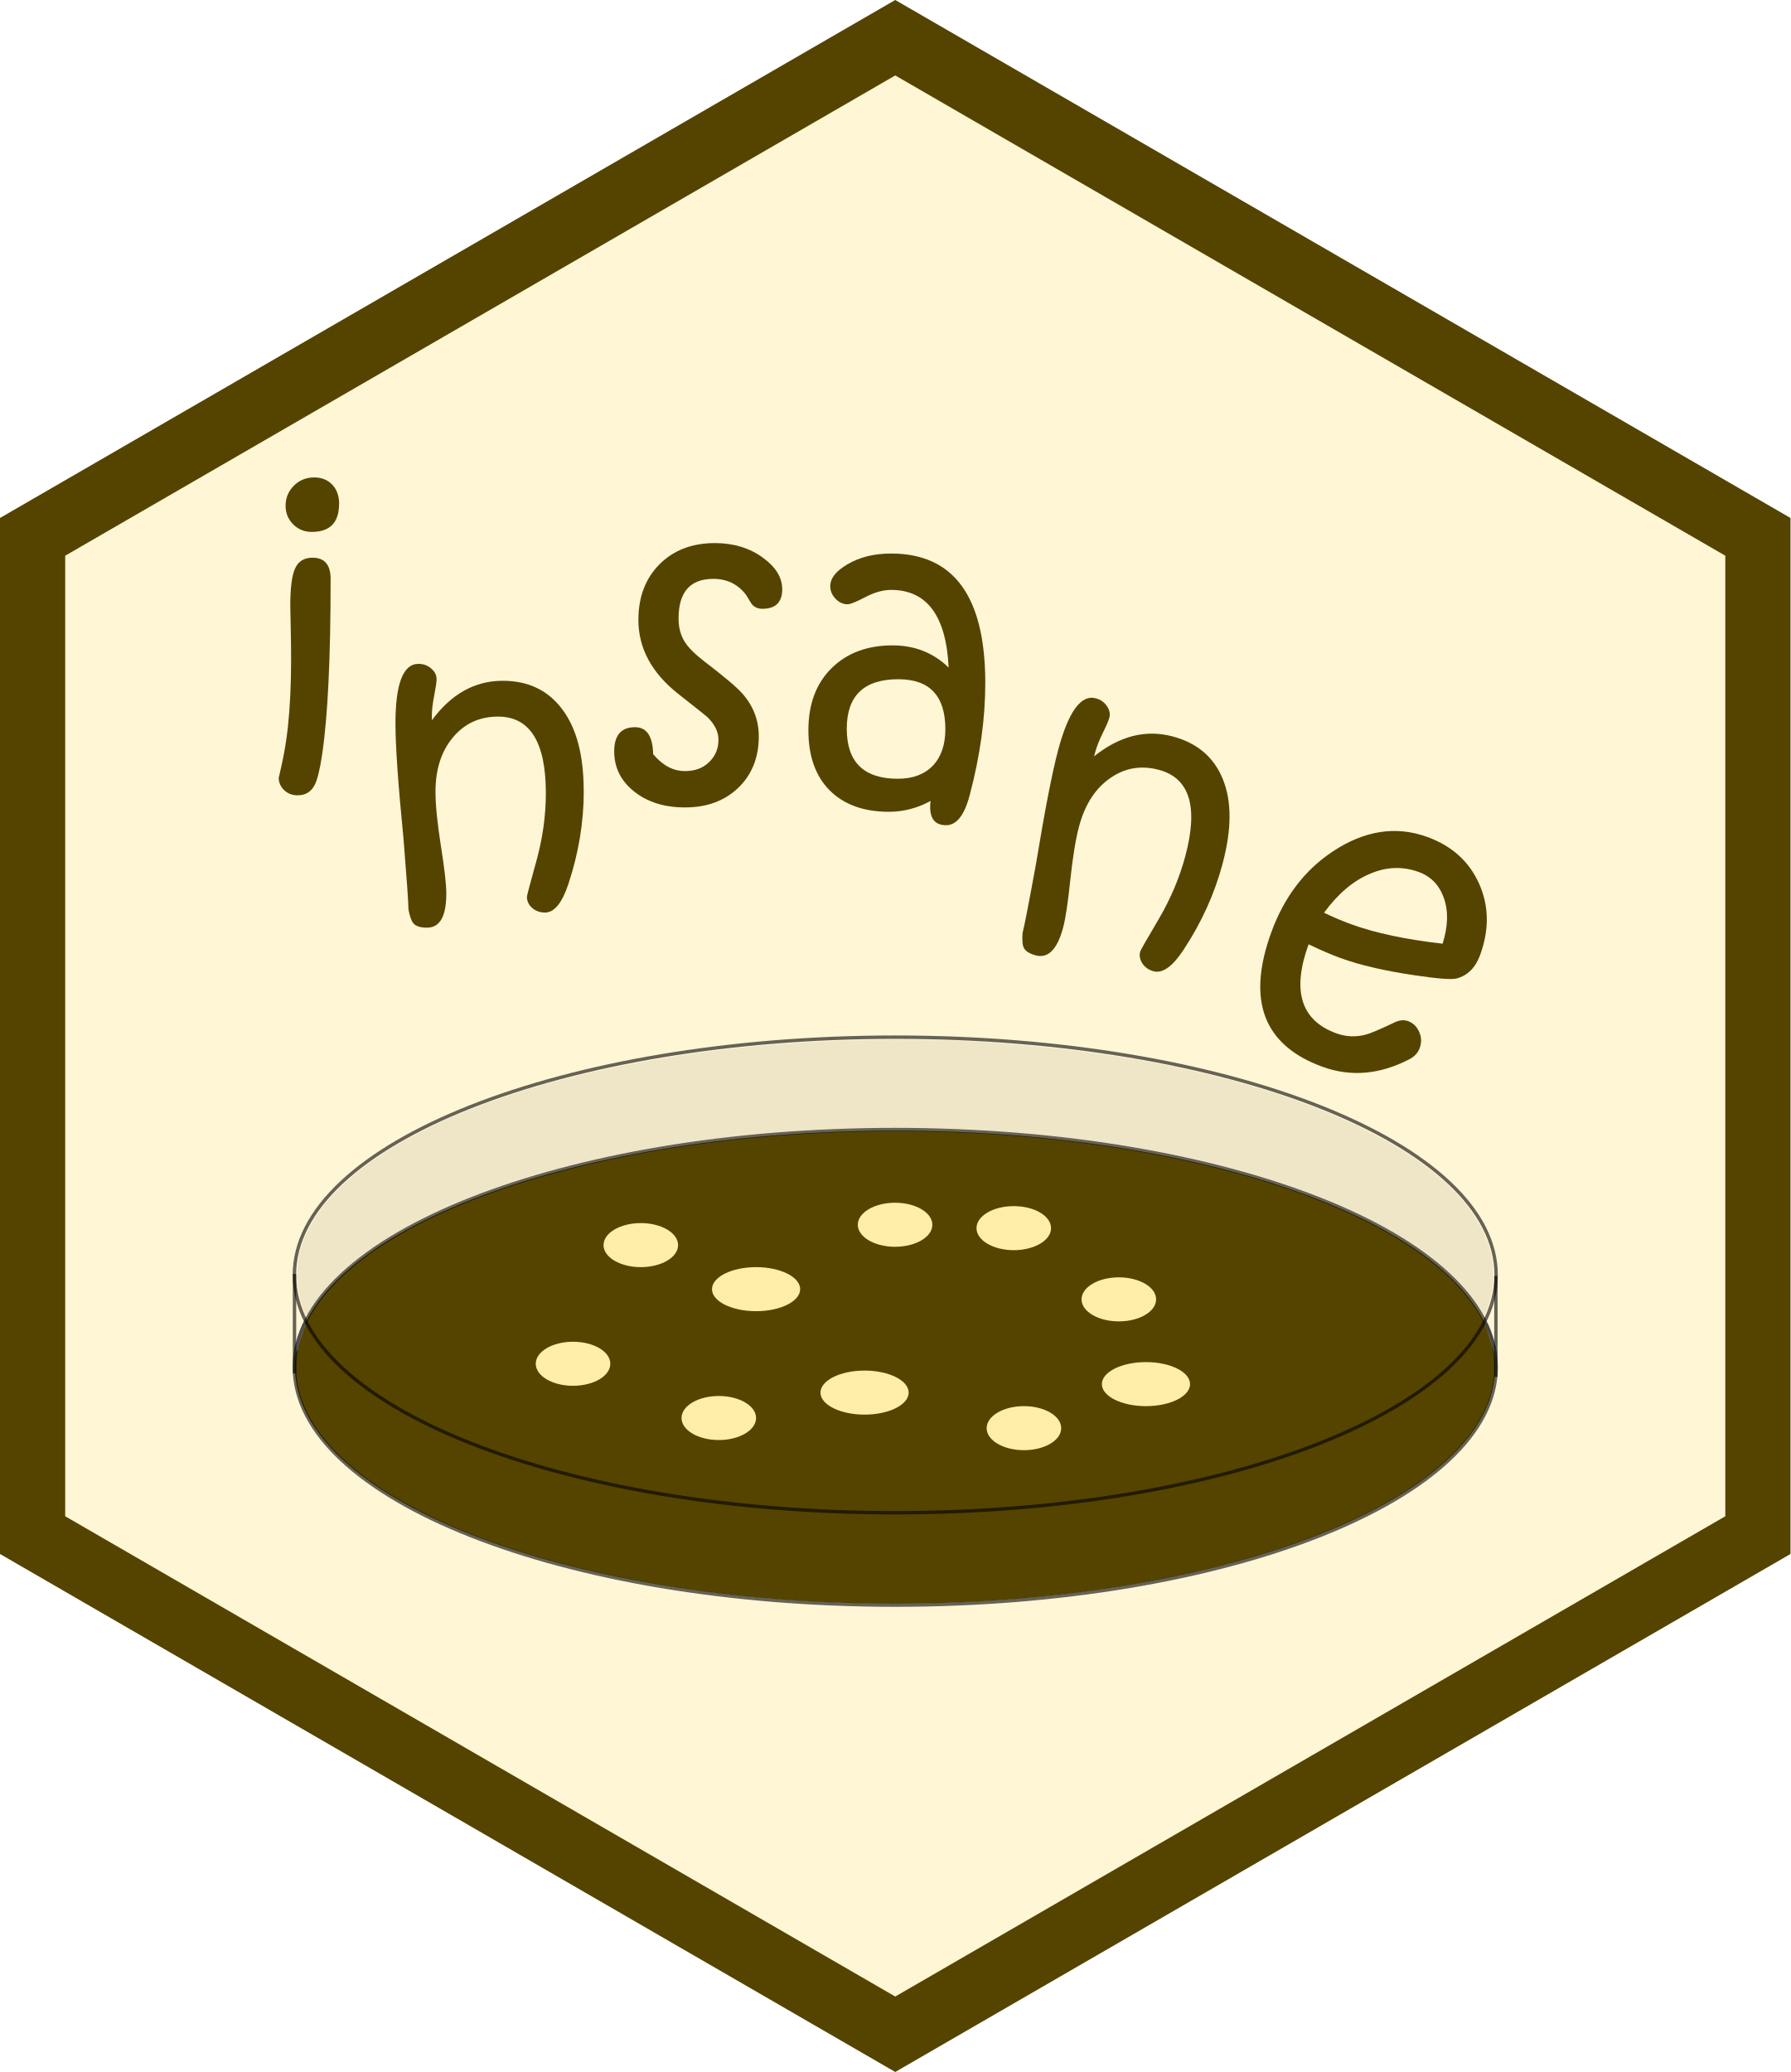
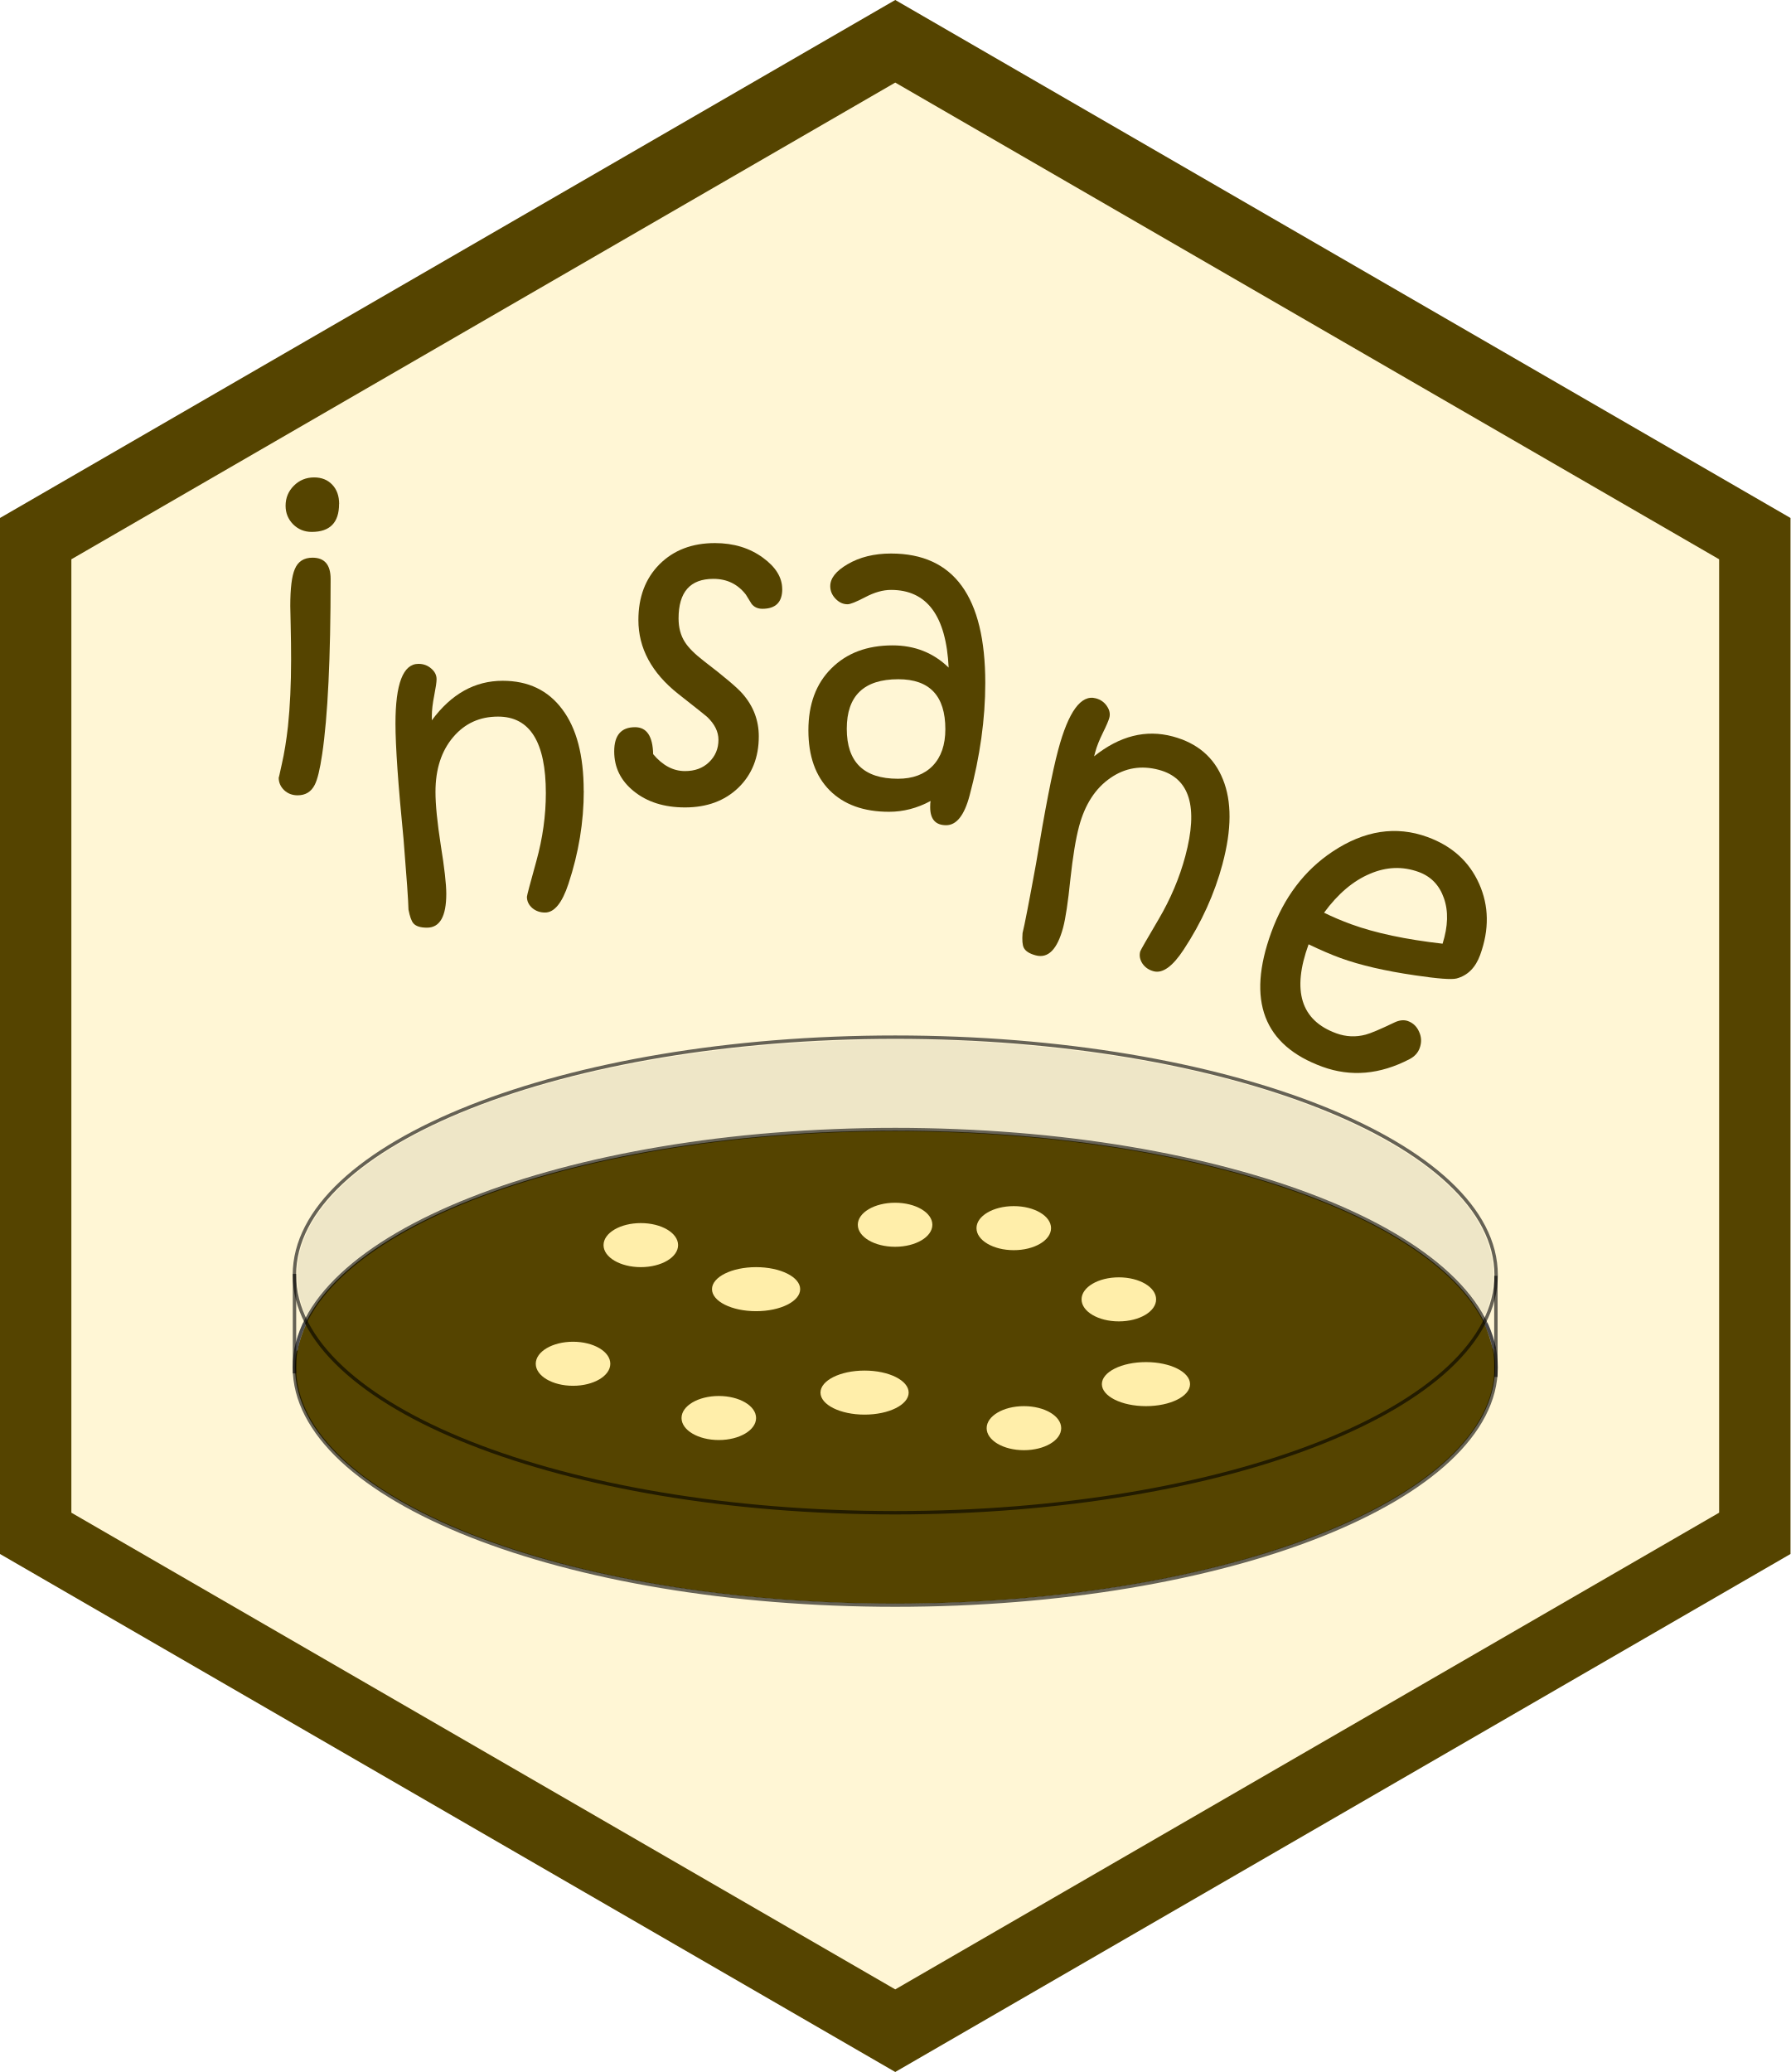
- <svg xmlns="http://www.w3.org/2000/svg" id="svg8" version="1.1" viewBox="0 0 43.9 50.8" height="5.08cm" width="4.39cm">
+ <svg xmlns="http://www.w3.org/2000/svg" width="4.39cm" height="5.08cm" viewBox="0 0 43.9 50.8" version="1.1" id="svg8">
  <defs id="defs2">
-     <linearGradient y2="250.776" y1="250.776" x2="123.211" x1="31.573" id="b" gradientTransform="matrix(0.1639923,0,0,0.04212939,6.844807,13.95706)" gradientUnits="userSpaceOnUse">
-       <stop id="stop1604" offset="0" />
-       <stop id="stop1606" offset=".489" stop-color="#ababab" />
-       <stop id="stop1608" offset="1" />
+     <linearGradient gradientUnits="userSpaceOnUse" gradientTransform="matrix(0.1639923,0,0,0.04212939,6.844807,13.95706)" id="b" x1="31.573" x2="123.211" y1="250.776" y2="250.776">
+       <stop offset="0" id="stop1604" />
+       <stop stop-color="#ababab" offset=".489" id="stop1606" />
+       <stop offset="1" id="stop1608" />
    </linearGradient>
    <radialGradient id="a">
-       <stop id="stop1611" offset="0" stop-opacity=".996" stop-color="#56ff56" />
-       <stop id="stop1613" offset="1" stop-opacity=".996" stop-color="#007f00" />
+       <stop stop-color="#56ff56" stop-opacity=".996" offset="0" id="stop1611" />
+       <stop stop-color="#007f00" stop-opacity=".996" offset="1" id="stop1613" />
    </radialGradient>
    <radialGradient id="radialGradient2254">
-       <stop id="stop2250" offset="0" stop-opacity=".996" stop-color="#56ff56" />
-       <stop id="stop2252" offset="1" stop-opacity=".996" stop-color="#007f00" />
+       <stop stop-color="#56ff56" stop-opacity=".996" offset="0" id="stop2250" />
+       <stop stop-color="#007f00" stop-opacity=".996" offset="1" id="stop2252" />
    </radialGradient>
    <radialGradient id="radialGradient2260">
-       <stop id="stop2256" offset="0" stop-opacity=".996" stop-color="#56ff56" />
-       <stop id="stop2258" offset="1" stop-opacity=".996" stop-color="#007f00" />
+       <stop stop-color="#56ff56" stop-opacity=".996" offset="0" id="stop2256" />
+       <stop stop-color="#007f00" stop-opacity=".996" offset="1" id="stop2258" />
    </radialGradient>
    <radialGradient id="radialGradient2266">
-       <stop id="stop2262" offset="0" stop-opacity=".996" stop-color="#56ff56" />
-       <stop id="stop2264" offset="1" stop-opacity=".996" stop-color="#007f00" />
+       <stop stop-color="#56ff56" stop-opacity=".996" offset="0" id="stop2262" />
+       <stop stop-color="#007f00" stop-opacity=".996" offset="1" id="stop2264" />
    </radialGradient>
    <radialGradient id="radialGradient2272">
-       <stop id="stop2268" offset="0" stop-opacity=".996" stop-color="#56ff56" />
-       <stop id="stop2270" offset="1" stop-opacity=".996" stop-color="#007f00" />
+       <stop stop-color="#56ff56" stop-opacity=".996" offset="0" id="stop2268" />
+       <stop stop-color="#007f00" stop-opacity=".996" offset="1" id="stop2270" />
    </radialGradient>
    <radialGradient id="radialGradient2278">
-       <stop id="stop2274" offset="0" stop-opacity=".996" stop-color="#56ff56" />
-       <stop id="stop2276" offset="1" stop-opacity=".996" stop-color="#007f00" />
+       <stop stop-color="#56ff56" stop-opacity=".996" offset="0" id="stop2274" />
+       <stop stop-color="#007f00" stop-opacity=".996" offset="1" id="stop2276" />
    </radialGradient>
    <radialGradient id="radialGradient2284">
-       <stop id="stop2280" offset="0" stop-opacity=".996" stop-color="#56ff56" />
-       <stop id="stop2282" offset="1" stop-opacity=".996" stop-color="#007f00" />
+       <stop stop-color="#56ff56" stop-opacity=".996" offset="0" id="stop2280" />
+       <stop stop-color="#007f00" stop-opacity=".996" offset="1" id="stop2282" />
    </radialGradient>
    <radialGradient id="radialGradient2290">
-       <stop id="stop2286" offset="0" stop-opacity=".996" stop-color="#56ff56" />
-       <stop id="stop2288" offset="1" stop-opacity=".996" stop-color="#007f00" />
+       <stop stop-color="#56ff56" stop-opacity=".996" offset="0" id="stop2286" />
+       <stop stop-color="#007f00" stop-opacity=".996" offset="1" id="stop2288" />
    </radialGradient>
    <radialGradient id="radialGradient2296">
-       <stop id="stop2292" offset="0" stop-opacity=".996" stop-color="#56ff56" />
-       <stop id="stop2294" offset="1" stop-opacity=".996" stop-color="#007f00" />
+       <stop stop-color="#56ff56" stop-opacity=".996" offset="0" id="stop2292" />
+       <stop stop-color="#007f00" stop-opacity=".996" offset="1" id="stop2294" />
    </radialGradient>
    <radialGradient id="radialGradient2302">
-       <stop id="stop2298" offset="0" stop-opacity=".996" stop-color="#56ff56" />
-       <stop id="stop2300" offset="1" stop-opacity=".996" stop-color="#007f00" />
+       <stop stop-color="#56ff56" stop-opacity=".996" offset="0" id="stop2298" />
+       <stop stop-color="#007f00" stop-opacity=".996" offset="1" id="stop2300" />
    </radialGradient>
    <radialGradient id="radialGradient2308">
-       <stop id="stop2304" offset="0" stop-opacity=".996" stop-color="#56ff56" />
-       <stop id="stop2306" offset="1" stop-opacity=".996" stop-color="#007f00" />
+       <stop stop-color="#56ff56" stop-opacity=".996" offset="0" id="stop2304" />
+       <stop stop-color="#007f00" stop-opacity=".996" offset="1" id="stop2306" />
    </radialGradient>
  </defs>
-   <g transform="translate(0,-246.2)" style="display:inline" id="layer1">
-     <path transform="matrix(0.9978613,0,0,1,-67.22731,166.6875)" style="fill:#554400;fill-opacity:1;stroke-width:0.165" d="m 89.368,130.312 -21.997,-12.7 -10e-7,-25.4 21.997,-12.7 21.997,12.7 0,25.4 z" id="path3733" />
+   <g id="layer1" style="display:inline" transform="translate(0,-246.2)">
+     <path id="path3733" d="m 89.368,130.312 -21.997,-12.7 -10e-7,-25.4 21.997,-12.7 21.997,12.7 0,25.4 z" style="fill:#554400;fill-opacity:1;stroke-width:0.165" transform="matrix(0.9978613,0,0,1,-67.22731,166.6875)" />
  </g>
-   <g transform="translate(0,-246.2)" style="display:inline" id="layer2">
-     <path id="path3735" d="m 89.368,130.312 -21.997,-12.7 -10e-7,-25.4 21.997,-12.7 21.997,12.7 0,25.4 z" style="fill:#fff6d5;fill-opacity:1;stroke-width:0.165" transform="matrix(0.9251824,0,0,0.9271654,-60.73212,174.3288)" />
-     <path id="path3739" d="M 11.59,289.458 1.323,283.507 v -11.936 -11.936 l 10.173,-5.882 c 5.595,-3.235 10.238,-5.921 10.317,-5.969 0.109,-0.065 2.692,1.387 10.454,5.877 l 10.309,5.964 v 11.945 11.945 l -10.292,5.955 c -5.661,3.275 -10.323,5.951 -10.36,5.947 -0.037,-0.005 -4.688,-2.686 -10.335,-5.959 z" style="opacity:0;fill:#001a34;fill-opacity:0;stroke-width:0.094" />
-     <path id="path4546" d="M 11.59,289.458 1.323,283.507 v -11.936 -11.936 l 10.173,-5.882 c 5.595,-3.235 10.238,-5.921 10.317,-5.969 0.109,-0.065 2.692,1.387 10.454,5.877 l 10.309,5.964 v 11.945 11.945 l -10.292,5.955 c -5.661,3.275 -10.323,5.951 -10.36,5.947 -0.037,-0.005 -4.688,-2.686 -10.335,-5.959 z" style="opacity:0;fill:#001a34;fill-opacity:0;stroke-width:0.094" />
-     <path id="path4548" d="M 11.59,289.458 1.323,283.507 v -11.936 -11.936 l 10.173,-5.882 c 5.595,-3.235 10.238,-5.921 10.317,-5.969 0.109,-0.065 2.692,1.387 10.454,5.877 l 10.309,5.964 v 11.945 11.945 l -10.292,5.955 c -5.661,3.275 -10.323,5.951 -10.36,5.947 -0.037,-0.005 -4.688,-2.686 -10.335,-5.959 z" style="opacity:0;fill:#001a34;fill-opacity:0;stroke-width:0.094" />
-     <path id="path4550" d="M 11.59,289.458 1.323,283.507 v -11.936 -11.936 l 10.173,-5.882 c 5.595,-3.235 10.238,-5.921 10.317,-5.969 0.109,-0.065 2.692,1.387 10.454,5.877 l 10.309,5.964 v 11.945 11.945 l -10.292,5.955 c -5.661,3.275 -10.323,5.951 -10.36,5.947 -0.037,-0.005 -4.688,-2.686 -10.335,-5.959 z" style="opacity:0;fill:#006f34;fill-opacity:0;stroke-width:0.094" />
-     <path id="path4552" d="M 11.59,289.458 1.323,283.507 v -11.936 -11.936 l 10.173,-5.882 c 5.595,-3.235 10.238,-5.921 10.317,-5.969 0.109,-0.065 2.692,1.387 10.454,5.877 l 10.309,5.964 v 11.945 11.945 l -10.292,5.955 c -5.661,3.275 -10.323,5.951 -10.36,5.947 -0.037,-0.005 -4.688,-2.686 -10.335,-5.959 z" style="opacity:0;fill:#001a34;fill-opacity:1;stroke-width:0.094" />
-     <path id="path4554" d="M 11.59,289.458 1.323,283.507 v -11.936 -11.936 l 10.173,-5.882 c 5.595,-3.235 10.238,-5.921 10.317,-5.969 0.109,-0.065 2.692,1.387 10.454,5.877 l 10.309,5.964 v 11.945 11.945 l -10.292,5.955 c -5.661,3.275 -10.323,5.951 -10.36,5.947 -0.037,-0.005 -4.688,-2.686 -10.335,-5.959 z" style="opacity:0;fill:#001a34;fill-opacity:1;stroke-width:0.094" />
-     <path id="path4556" d="M 11.59,289.458 1.323,283.507 v -11.936 -11.936 l 10.173,-5.882 c 5.595,-3.235 10.238,-5.921 10.317,-5.969 0.109,-0.065 2.692,1.387 10.454,5.877 l 10.309,5.964 v 11.945 11.945 l -10.292,5.955 c -5.661,3.275 -10.323,5.951 -10.36,5.947 -0.037,-0.005 -4.688,-2.686 -10.335,-5.959 z" style="opacity:0;fill:#001a34;fill-opacity:1;stroke-width:0.094" />
-     <path id="path4558" d="m 11.59,289.47 -10.266,-5.953 0.001,-11.93 0.001,-11.93 10.259,-5.932 c 5.642,-3.263 10.307,-5.932 10.366,-5.932 0.059,0 4.723,2.67 10.365,5.932 l 10.258,5.932 0.001,11.93 0.001,11.93 -10.257,5.937 c -5.641,3.265 -10.303,5.944 -10.36,5.953 -0.057,0.009 -4.723,-2.663 -10.37,-5.937 z" style="opacity:0;fill:#001a34;fill-opacity:1;stroke-width:0.094" />
-     <path id="path4560" d="m 11.59,289.47 -10.266,-5.953 0.001,-11.93 0.001,-11.93 10.259,-5.932 c 5.642,-3.263 10.307,-5.932 10.366,-5.932 0.059,0 4.723,2.67 10.365,5.932 l 10.258,5.932 0.001,11.93 0.001,11.93 -10.257,5.937 c -5.641,3.265 -10.303,5.944 -10.36,5.953 -0.057,0.009 -4.723,-2.663 -10.37,-5.937 z" style="opacity:0;fill:#001a34;fill-opacity:1;stroke-width:0.094" />
-     <path id="path4562" d="m 11.59,289.47 -10.266,-5.953 0.001,-11.93 0.001,-11.93 10.259,-5.932 c 5.642,-3.263 10.307,-5.932 10.366,-5.932 0.059,0 4.723,2.67 10.365,5.932 l 10.258,5.932 0.001,11.93 0.001,11.93 -10.257,5.937 c -5.641,3.265 -10.303,5.944 -10.36,5.953 -0.057,0.009 -4.723,-2.663 -10.37,-5.937 z" style="opacity:0;fill:#001a34;fill-opacity:1;stroke-width:0.094" />
+   <g id="layer2" style="display:inline" transform="translate(0,-246.2)">
+     <path transform="matrix(0.9183052,0,0,0.9202734,-60.1175,175.0518)" style="fill:#fff6d5;fill-opacity:1;stroke-width:0.165" d="m 89.368,130.312 -21.997,-12.7 -10e-7,-25.4 21.997,-12.7 21.997,12.7 0,25.4 z" id="path3735" />
+     <path style="opacity:0;fill:#001a34;fill-opacity:0;stroke-width:0.094" d="M 11.59,289.458 1.323,283.507 v -11.936 -11.936 l 10.173,-5.882 c 5.595,-3.235 10.238,-5.921 10.317,-5.969 0.109,-0.065 2.692,1.387 10.454,5.877 l 10.309,5.964 v 11.945 11.945 l -10.292,5.955 c -5.661,3.275 -10.323,5.951 -10.36,5.947 -0.037,-0.005 -4.688,-2.686 -10.335,-5.959 z" id="path3739" />
+     <path style="opacity:0;fill:#001a34;fill-opacity:0;stroke-width:0.094" d="M 11.59,289.458 1.323,283.507 v -11.936 -11.936 l 10.173,-5.882 c 5.595,-3.235 10.238,-5.921 10.317,-5.969 0.109,-0.065 2.692,1.387 10.454,5.877 l 10.309,5.964 v 11.945 11.945 l -10.292,5.955 c -5.661,3.275 -10.323,5.951 -10.36,5.947 -0.037,-0.005 -4.688,-2.686 -10.335,-5.959 z" id="path4546" />
+     <path style="opacity:0;fill:#001a34;fill-opacity:0;stroke-width:0.094" d="M 11.59,289.458 1.323,283.507 v -11.936 -11.936 l 10.173,-5.882 c 5.595,-3.235 10.238,-5.921 10.317,-5.969 0.109,-0.065 2.692,1.387 10.454,5.877 l 10.309,5.964 v 11.945 11.945 l -10.292,5.955 c -5.661,3.275 -10.323,5.951 -10.36,5.947 -0.037,-0.005 -4.688,-2.686 -10.335,-5.959 z" id="path4548" />
+     <path style="opacity:0;fill:#006f34;fill-opacity:0;stroke-width:0.094" d="M 11.59,289.458 1.323,283.507 v -11.936 -11.936 l 10.173,-5.882 c 5.595,-3.235 10.238,-5.921 10.317,-5.969 0.109,-0.065 2.692,1.387 10.454,5.877 l 10.309,5.964 v 11.945 11.945 l -10.292,5.955 c -5.661,3.275 -10.323,5.951 -10.36,5.947 -0.037,-0.005 -4.688,-2.686 -10.335,-5.959 z" id="path4550" />
+     <path style="opacity:0;fill:#001a34;fill-opacity:1;stroke-width:0.094" d="M 11.59,289.458 1.323,283.507 v -11.936 -11.936 l 10.173,-5.882 c 5.595,-3.235 10.238,-5.921 10.317,-5.969 0.109,-0.065 2.692,1.387 10.454,5.877 l 10.309,5.964 v 11.945 11.945 l -10.292,5.955 c -5.661,3.275 -10.323,5.951 -10.36,5.947 -0.037,-0.005 -4.688,-2.686 -10.335,-5.959 z" id="path4552" />
+     <path style="opacity:0;fill:#001a34;fill-opacity:1;stroke-width:0.094" d="M 11.59,289.458 1.323,283.507 v -11.936 -11.936 l 10.173,-5.882 c 5.595,-3.235 10.238,-5.921 10.317,-5.969 0.109,-0.065 2.692,1.387 10.454,5.877 l 10.309,5.964 v 11.945 11.945 l -10.292,5.955 c -5.661,3.275 -10.323,5.951 -10.36,5.947 -0.037,-0.005 -4.688,-2.686 -10.335,-5.959 z" id="path4554" />
+     <path style="opacity:0;fill:#001a34;fill-opacity:1;stroke-width:0.094" d="M 11.59,289.458 1.323,283.507 v -11.936 -11.936 l 10.173,-5.882 c 5.595,-3.235 10.238,-5.921 10.317,-5.969 0.109,-0.065 2.692,1.387 10.454,5.877 l 10.309,5.964 v 11.945 11.945 l -10.292,5.955 c -5.661,3.275 -10.323,5.951 -10.36,5.947 -0.037,-0.005 -4.688,-2.686 -10.335,-5.959 z" id="path4556" />
+     <path style="opacity:0;fill:#001a34;fill-opacity:1;stroke-width:0.094" d="m 11.59,289.47 -10.266,-5.953 0.001,-11.93 0.001,-11.93 10.259,-5.932 c 5.642,-3.263 10.307,-5.932 10.366,-5.932 0.059,0 4.723,2.67 10.365,5.932 l 10.258,5.932 0.001,11.93 0.001,11.93 -10.257,5.937 c -5.641,3.265 -10.303,5.944 -10.36,5.953 -0.057,0.009 -4.723,-2.663 -10.37,-5.937 z" id="path4558" />
+     <path style="opacity:0;fill:#001a34;fill-opacity:1;stroke-width:0.094" d="m 11.59,289.47 -10.266,-5.953 0.001,-11.93 0.001,-11.93 10.259,-5.932 c 5.642,-3.263 10.307,-5.932 10.366,-5.932 0.059,0 4.723,2.67 10.365,5.932 l 10.258,5.932 0.001,11.93 0.001,11.93 -10.257,5.937 c -5.641,3.265 -10.303,5.944 -10.36,5.953 -0.057,0.009 -4.723,-2.663 -10.37,-5.937 z" id="path4560" />
+     <path style="opacity:0;fill:#001a34;fill-opacity:1;stroke-width:0.094" d="m 11.59,289.47 -10.266,-5.953 0.001,-11.93 0.001,-11.93 10.259,-5.932 c 5.642,-3.263 10.307,-5.932 10.366,-5.932 0.059,0 4.723,2.67 10.365,5.932 l 10.258,5.932 0.001,11.93 0.001,11.93 -10.257,5.937 c -5.641,3.265 -10.303,5.944 -10.36,5.953 -0.057,0.009 -4.723,-2.663 -10.37,-5.937 z" id="path4562" />
  </g>
-   <g style="display:inline" id="layer3">
-     <g id="text3546" style="font-style:normal;font-weight:normal;font-size:10.583px;line-height:1.25;font-family:sans-serif;letter-spacing:0px;word-spacing:0px;display:inline;fill:#554400;fill-opacity:1;stroke:none;stroke-width:0.265" aria-label="insane">
-       <path id="path1203" style="font-style:normal;font-variant:normal;font-weight:normal;font-stretch:normal;font-size:9.878px;line-height:15.65;font-family:'Kristen ITC';-inkscape-font-specification:'Kristen ITC';letter-spacing:0px;fill:#554400;stroke-width:0.265" d="m 8.313,12.356 q 0,0.685 -0.67,0.685 -0.27,0 -0.458,-0.188 -0.183,-0.188 -0.183,-0.453 0,-0.289 0.203,-0.492 0.203,-0.203 0.497,-0.203 0.275,0 0.444,0.178 0.169,0.178 0.169,0.473 z m -0.207,1.838 q 0,2.908 -0.207,4.297 -0.082,0.559 -0.183,0.752 -0.13,0.256 -0.42,0.256 -0.193,0 -0.328,-0.125 -0.135,-0.13 -0.135,-0.309 0,0.024 0.077,-0.333 0.092,-0.405 0.15,-0.921 0.077,-0.733 0.077,-1.64 0,-0.395 -0.01,-0.834 -0.01,-0.439 -0.01,-0.477 0,-0.651 0.111,-0.907 0.116,-0.28 0.434,-0.28 0.444,0 0.444,0.521 z" />
-       <path id="path1205" style="font-style:normal;font-variant:normal;font-weight:normal;font-stretch:normal;font-size:9.878px;line-height:15.65;font-family:'Kristen ITC';-inkscape-font-specification:'Kristen ITC';letter-spacing:0px;fill:#554400;stroke-width:0.265" d="m 14.313,19.388 q 0,1.148 -0.376,2.281 -0.232,0.704 -0.574,0.704 -0.183,0 -0.314,-0.111 -0.13,-0.116 -0.13,-0.275 0,-0.043 0.232,-0.878 0.232,-0.839 0.232,-1.664 0,-1.876 -1.172,-1.876 -0.67,0 -1.095,0.497 -0.439,0.511 -0.439,1.35 0,0.468 0.13,1.307 0.135,0.834 0.135,1.191 0,0.83 -0.473,0.83 -0.241,0 -0.333,-0.106 -0.072,-0.082 -0.121,-0.338 -0.005,-0.299 -0.121,-1.727 -0.198,-1.997 -0.198,-2.836 0,-1.461 0.564,-1.461 0.183,0 0.314,0.116 0.13,0.111 0.13,0.26 0,0.106 -0.058,0.4 -0.058,0.294 -0.058,0.497 v 0.111 q 0.714,-0.969 1.736,-0.969 0.941,0 1.461,0.699 0.526,0.695 0.526,1.997 z" />
-       <path id="path1207" style="font-style:normal;font-variant:normal;font-weight:normal;font-stretch:normal;font-size:9.878px;line-height:15.65;font-family:'Kristen ITC';-inkscape-font-specification:'Kristen ITC';letter-spacing:0px;fill:#554400;stroke-width:0.265" d="m 19.179,14.444 q 0,0.482 -0.487,0.482 -0.169,0 -0.265,-0.121 -0.068,-0.111 -0.14,-0.227 -0.299,-0.386 -0.796,-0.386 -0.854,0 -0.854,0.969 0,0.338 0.154,0.579 0.13,0.207 0.468,0.468 0.762,0.584 0.95,0.805 0.395,0.453 0.395,1.042 0,0.772 -0.502,1.259 -0.502,0.482 -1.307,0.482 -0.767,0 -1.259,-0.4 -0.477,-0.386 -0.477,-0.974 0,-0.593 0.511,-0.593 0.429,0 0.444,0.661 0.347,0.415 0.781,0.415 0.362,0 0.588,-0.217 0.232,-0.222 0.232,-0.55 0,-0.299 -0.28,-0.564 -0.005,-0.01 -0.709,-0.564 -0.974,-0.772 -0.974,-1.809 0,-0.844 0.516,-1.365 0.521,-0.521 1.36,-0.521 0.69,0 1.182,0.362 0.468,0.342 0.468,0.767 z" />
-       <path id="path1209" style="letter-spacing:-0.844px" d="m 24.157,16.745 q 0,1.322 -0.386,2.764 -0.193,0.723 -0.574,0.723 -0.391,0 -0.391,-0.444 0,-0.101 0.01,-0.15 -0.492,0.265 -1.018,0.265 -0.931,0 -1.457,-0.526 -0.521,-0.526 -0.521,-1.471 0,-0.96 0.564,-1.519 0.564,-0.564 1.5,-0.564 0.815,0 1.375,0.545 -0.092,-1.905 -1.413,-1.905 -0.294,0 -0.632,0.178 -0.333,0.174 -0.434,0.174 -0.164,0 -0.294,-0.135 -0.13,-0.135 -0.13,-0.309 0,-0.289 0.42,-0.535 0.449,-0.265 1.071,-0.265 2.31,0 2.31,3.174 z m -0.979,1.133 q 0,-1.225 -1.153,-1.225 -1.264,0 -1.264,1.215 0,1.225 1.254,1.225 0.545,0 0.854,-0.318 0.309,-0.323 0.309,-0.897 z" />
-       <path id="path1211" style="font-style:normal;font-variant:normal;font-weight:normal;font-stretch:normal;font-size:9.878px;line-height:15.65;font-family:'Kristen ITC';-inkscape-font-specification:'Kristen ITC';letter-spacing:0px;fill:#554400;stroke-width:0.265" d="m 29.976,21.175 q -0.297,1.109 -0.954,2.106 -0.406,0.62 -0.737,0.532 -0.177,-0.047 -0.274,-0.188 -0.096,-0.146 -0.055,-0.299 0.011,-0.042 0.451,-0.788 0.441,-0.751 0.654,-1.547 0.486,-1.812 -0.646,-2.116 -0.648,-0.174 -1.186,0.196 -0.556,0.38 -0.773,1.191 -0.121,0.452 -0.213,1.296 -0.086,0.841 -0.178,1.186 -0.215,0.801 -0.671,0.679 -0.233,-0.062 -0.294,-0.189 -0.049,-0.098 -0.029,-0.357 0.073,-0.29 0.33,-1.699 0.326,-1.98 0.543,-2.791 0.378,-1.412 0.923,-1.266 0.177,0.047 0.273,0.193 0.097,0.141 0.058,0.285 -0.027,0.102 -0.16,0.372 -0.132,0.269 -0.184,0.465 l -0.029,0.107 q 0.94,-0.752 1.928,-0.487 0.908,0.243 1.231,1.054 0.328,0.807 -0.009,2.065 z" />
-       <path id="path1213" style="font-style:normal;font-variant:normal;font-weight:normal;font-stretch:normal;font-size:9.878px;line-height:15.65;font-family:'Kristen ITC';-inkscape-font-specification:'Kristen ITC';letter-spacing:0px;fill:#554400;stroke-width:0.265" d="m 36.291,23.411 q -0.172,0.471 -0.58,0.579 -0.181,0.047 -1.014,-0.077 -1.106,-0.161 -1.832,-0.425 -0.331,-0.12 -0.781,-0.336 -0.622,1.709 0.679,2.182 0.358,0.13 0.722,0.032 0.181,-0.047 0.698,-0.295 0.187,-0.091 0.337,-0.037 0.19,0.069 0.274,0.264 0.089,0.192 0.013,0.4 -0.063,0.172 -0.247,0.269 -1.09,0.568 -2.137,0.187 -2.166,-0.789 -1.254,-3.295 0.47,-1.292 1.501,-1.979 1.172,-0.78 2.327,-0.359 0.902,0.328 1.267,1.144 0.365,0.816 0.027,1.745 z m -0.922,-0.274 q 0.202,-0.64 0.032,-1.118 -0.166,-0.476 -0.619,-0.641 -0.589,-0.214 -1.191,0.044 -0.617,0.258 -1.128,0.955 0.309,0.153 0.671,0.285 0.879,0.32 2.235,0.475 z" />
+   <g id="layer3" style="display:inline">
+     <g aria-label="insane" style="font-style:normal;font-weight:normal;font-size:10.583px;line-height:1.25;font-family:sans-serif;letter-spacing:0px;word-spacing:0px;display:inline;fill:#554400;fill-opacity:1;stroke:none;stroke-width:0.265" id="text3546">
+       <path d="m 8.313,12.356 q 0,0.685 -0.67,0.685 -0.27,0 -0.458,-0.188 -0.183,-0.188 -0.183,-0.453 0,-0.289 0.203,-0.492 0.203,-0.203 0.497,-0.203 0.275,0 0.444,0.178 0.169,0.178 0.169,0.473 z m -0.207,1.838 q 0,2.908 -0.207,4.297 -0.082,0.559 -0.183,0.752 -0.13,0.256 -0.42,0.256 -0.193,0 -0.328,-0.125 -0.135,-0.13 -0.135,-0.309 0,0.024 0.077,-0.333 0.092,-0.405 0.15,-0.921 0.077,-0.733 0.077,-1.64 0,-0.395 -0.01,-0.834 -0.01,-0.439 -0.01,-0.477 0,-0.651 0.111,-0.907 0.116,-0.28 0.434,-0.28 0.444,0 0.444,0.521 z" style="font-style:normal;font-variant:normal;font-weight:normal;font-stretch:normal;font-size:9.878px;line-height:15.65;font-family:'Kristen ITC';-inkscape-font-specification:'Kristen ITC';letter-spacing:0px;fill:#554400;stroke-width:0.265" id="path1203" />
+       <path d="m 14.313,19.388 q 0,1.148 -0.376,2.281 -0.232,0.704 -0.574,0.704 -0.183,0 -0.314,-0.111 -0.13,-0.116 -0.13,-0.275 0,-0.043 0.232,-0.878 0.232,-0.839 0.232,-1.664 0,-1.876 -1.172,-1.876 -0.67,0 -1.095,0.497 -0.439,0.511 -0.439,1.35 0,0.468 0.13,1.307 0.135,0.834 0.135,1.191 0,0.83 -0.473,0.83 -0.241,0 -0.333,-0.106 -0.072,-0.082 -0.121,-0.338 -0.005,-0.299 -0.121,-1.727 -0.198,-1.997 -0.198,-2.836 0,-1.461 0.564,-1.461 0.183,0 0.314,0.116 0.13,0.111 0.13,0.26 0,0.106 -0.058,0.4 -0.058,0.294 -0.058,0.497 v 0.111 q 0.714,-0.969 1.736,-0.969 0.941,0 1.461,0.699 0.526,0.695 0.526,1.997 z" style="font-style:normal;font-variant:normal;font-weight:normal;font-stretch:normal;font-size:9.878px;line-height:15.65;font-family:'Kristen ITC';-inkscape-font-specification:'Kristen ITC';letter-spacing:0px;fill:#554400;stroke-width:0.265" id="path1205" />
+       <path d="m 19.179,14.444 q 0,0.482 -0.487,0.482 -0.169,0 -0.265,-0.121 -0.068,-0.111 -0.14,-0.227 -0.299,-0.386 -0.796,-0.386 -0.854,0 -0.854,0.969 0,0.338 0.154,0.579 0.13,0.207 0.468,0.468 0.762,0.584 0.95,0.805 0.395,0.453 0.395,1.042 0,0.772 -0.502,1.259 -0.502,0.482 -1.307,0.482 -0.767,0 -1.259,-0.4 -0.477,-0.386 -0.477,-0.974 0,-0.593 0.511,-0.593 0.429,0 0.444,0.661 0.347,0.415 0.781,0.415 0.362,0 0.588,-0.217 0.232,-0.222 0.232,-0.55 0,-0.299 -0.28,-0.564 -0.005,-0.01 -0.709,-0.564 -0.974,-0.772 -0.974,-1.809 0,-0.844 0.516,-1.365 0.521,-0.521 1.36,-0.521 0.69,0 1.182,0.362 0.468,0.342 0.468,0.767 z" style="font-style:normal;font-variant:normal;font-weight:normal;font-stretch:normal;font-size:9.878px;line-height:15.65;font-family:'Kristen ITC';-inkscape-font-specification:'Kristen ITC';letter-spacing:0px;fill:#554400;stroke-width:0.265" id="path1207" />
+       <path d="m 24.157,16.745 q 0,1.322 -0.386,2.764 -0.193,0.723 -0.574,0.723 -0.391,0 -0.391,-0.444 0,-0.101 0.01,-0.15 -0.492,0.265 -1.018,0.265 -0.931,0 -1.457,-0.526 -0.521,-0.526 -0.521,-1.471 0,-0.96 0.564,-1.519 0.564,-0.564 1.5,-0.564 0.815,0 1.375,0.545 -0.092,-1.905 -1.413,-1.905 -0.294,0 -0.632,0.178 -0.333,0.174 -0.434,0.174 -0.164,0 -0.294,-0.135 -0.13,-0.135 -0.13,-0.309 0,-0.289 0.42,-0.535 0.449,-0.265 1.071,-0.265 2.31,0 2.31,3.174 z m -0.979,1.133 q 0,-1.225 -1.153,-1.225 -1.264,0 -1.264,1.215 0,1.225 1.254,1.225 0.545,0 0.854,-0.318 0.309,-0.323 0.309,-0.897 z" style="letter-spacing:-0.844px" id="path1209" />
+       <path d="m 29.976,21.175 q -0.297,1.109 -0.954,2.106 -0.406,0.62 -0.737,0.532 -0.177,-0.047 -0.274,-0.188 -0.096,-0.146 -0.055,-0.299 0.011,-0.042 0.451,-0.788 0.441,-0.751 0.654,-1.547 0.486,-1.812 -0.646,-2.116 -0.648,-0.174 -1.186,0.196 -0.556,0.38 -0.773,1.191 -0.121,0.452 -0.213,1.296 -0.086,0.841 -0.178,1.186 -0.215,0.801 -0.671,0.679 -0.233,-0.062 -0.294,-0.189 -0.049,-0.098 -0.029,-0.357 0.073,-0.29 0.33,-1.699 0.326,-1.98 0.543,-2.791 0.378,-1.412 0.923,-1.266 0.177,0.047 0.273,0.193 0.097,0.141 0.058,0.285 -0.027,0.102 -0.16,0.372 -0.132,0.269 -0.184,0.465 l -0.029,0.107 q 0.94,-0.752 1.928,-0.487 0.908,0.243 1.231,1.054 0.328,0.807 -0.009,2.065 z" style="font-style:normal;font-variant:normal;font-weight:normal;font-stretch:normal;font-size:9.878px;line-height:15.65;font-family:'Kristen ITC';-inkscape-font-specification:'Kristen ITC';letter-spacing:0px;fill:#554400;stroke-width:0.265" id="path1211" />
+       <path d="m 36.291,23.411 q -0.172,0.471 -0.58,0.579 -0.181,0.047 -1.014,-0.077 -1.106,-0.161 -1.832,-0.425 -0.331,-0.12 -0.781,-0.336 -0.622,1.709 0.679,2.182 0.358,0.13 0.722,0.032 0.181,-0.047 0.698,-0.295 0.187,-0.091 0.337,-0.037 0.19,0.069 0.274,0.264 0.089,0.192 0.013,0.4 -0.063,0.172 -0.247,0.269 -1.09,0.568 -2.137,0.187 -2.166,-0.789 -1.254,-3.295 0.47,-1.292 1.501,-1.979 1.172,-0.78 2.327,-0.359 0.902,0.328 1.267,1.144 0.365,0.816 0.027,1.745 z m -0.922,-0.274 q 0.202,-0.64 0.032,-1.118 -0.166,-0.476 -0.619,-0.641 -0.589,-0.214 -1.191,0.044 -0.617,0.258 -1.128,0.955 0.309,0.153 0.671,0.285 0.879,0.32 2.235,0.475 z" style="font-style:normal;font-variant:normal;font-weight:normal;font-stretch:normal;font-size:9.878px;line-height:15.65;font-family:'Kristen ITC';-inkscape-font-specification:'Kristen ITC';letter-spacing:0px;fill:#554400;stroke-width:0.265" id="path1213" />
    </g>
  </g>
-   <g style="display:inline" id="layer5" />
-   <g style="display:inline" id="layer7" />
-   <g style="display:inline" id="layer9">
-     <g transform="translate(-0.264482,11.03994)" id="g969">
-       <ellipse id="ellipse1618" ry="5.798" rx="14.712" cy="22.479" cx="22.21" style="display:inline;opacity:1;fill:#554400;fill-opacity:1;stroke:#000000;stroke-width:0" />
-       <g transform="matrix(0.08311976,0,0,0.08311976,6.844807,13.95706)" style="display:inline;fill:none" id="g1646">
-         <path style="stroke:#c1c1c1" d="m 8.099,97.597 c 0.436,-2.566 1.511,-5.608 2.596,-8.011" id="path1642" />
-         <path style="stroke:#b3b2b2" d="m 359.14,89.617 c 1.034,2.021 1.935,5.309 2.509,7.422" id="path1644" />
+   <g id="layer5" style="display:inline" />
+   <g id="layer7" style="display:inline" />
+   <g id="layer9" style="display:inline">
+     <g id="g969" transform="translate(-0.264482,11.03994)">
+       <ellipse style="display:inline;opacity:1;fill:#554400;fill-opacity:1;stroke:#000000;stroke-width:0" cx="22.21" cy="22.479" rx="14.712" ry="5.798" id="ellipse1618" />
+       <g id="g1646" style="display:inline;fill:none" transform="matrix(0.08311976,0,0,0.08311976,6.844807,13.95706)">
+         <path id="path1642" d="m 8.099,97.597 c 0.436,-2.566 1.511,-5.608 2.596,-8.011" style="stroke:#c1c1c1" />
+         <path id="path1644" d="m 359.14,89.617 c 1.034,2.021 1.935,5.309 2.509,7.422" style="stroke:#b3b2b2" />
      </g>
-       <g id="g2853" style="display:inline;fill:#ffeeaa">
-         <ellipse id="ellipse1650" ry="0.54" rx="0.914" cy="22.396" cx="14.314" style="fill:#ffeeaa;stroke-width:0" />
-         <ellipse style="fill:#ffeeaa;stroke-width:0" cx="21.462" cy="23.103" rx="1.081" ry="0.54" id="ellipse1664" />
-         <ellipse style="fill:#ffeeaa;stroke-width:0" cx="18.802" cy="20.567" rx="1.081" ry="0.54" id="ellipse1666" />
-         <ellipse style="fill:#ffeeaa;stroke-width:0" cx="25.12" cy="19.071" rx="0.914" ry="0.54" id="ellipse1668" />
-         <ellipse style="fill:#ffeeaa;stroke-width:0" cx="28.361" cy="22.895" rx="1.081" ry="0.54" id="ellipse1670" />
-         <ellipse style="fill:#ffeeaa;stroke-width:0" cx="25.369" cy="23.975" rx="0.914" ry="0.54" id="ellipse1672" />
-         <ellipse style="fill:#ffeeaa;stroke-width:0" cx="22.21" cy="18.988" rx="0.914" ry="0.54" id="ellipse1674" />
-         <ellipse style="fill:#ffeeaa;stroke-width:0" cx="27.696" cy="20.817" rx="0.914" ry="0.54" id="ellipse1676" />
-         <ellipse style="fill:#ffeeaa;stroke-width:0" cx="15.976" cy="19.487" rx="0.914" ry="0.54" id="ellipse1678" />
-         <ellipse style="fill:#ffeeaa;stroke-width:0" cx="17.888" cy="23.726" rx="0.914" ry="0.54" id="ellipse1680" />
+       <g style="display:inline;fill:#ffeeaa" id="g2853">
+         <ellipse style="fill:#ffeeaa;stroke-width:0" cx="14.314" cy="22.396" rx="0.914" ry="0.54" id="ellipse1650" />
+         <ellipse id="ellipse1664" ry="0.54" rx="1.081" cy="23.103" cx="21.462" style="fill:#ffeeaa;stroke-width:0" />
+         <ellipse id="ellipse1666" ry="0.54" rx="1.081" cy="20.567" cx="18.802" style="fill:#ffeeaa;stroke-width:0" />
+         <ellipse id="ellipse1668" ry="0.54" rx="0.914" cy="19.071" cx="25.12" style="fill:#ffeeaa;stroke-width:0" />
+         <ellipse id="ellipse1670" ry="0.54" rx="1.081" cy="22.895" cx="28.361" style="fill:#ffeeaa;stroke-width:0" />
+         <ellipse id="ellipse1672" ry="0.54" rx="0.914" cy="23.975" cx="25.369" style="fill:#ffeeaa;stroke-width:0" />
+         <ellipse id="ellipse1674" ry="0.54" rx="0.914" cy="18.988" cx="22.21" style="fill:#ffeeaa;stroke-width:0" />
+         <ellipse id="ellipse1676" ry="0.54" rx="0.914" cy="20.817" cx="27.696" style="fill:#ffeeaa;stroke-width:0" />
+         <ellipse id="ellipse1678" ry="0.54" rx="0.914" cy="19.487" cx="15.976" style="fill:#ffeeaa;stroke-width:0" />
+         <ellipse id="ellipse1680" ry="0.54" rx="0.914" cy="23.726" cx="17.888" style="fill:#ffeeaa;stroke-width:0" />
      </g>
-       <path style="display:inline;opacity:0.07;stroke-width:0.083" d="m 7.667,20.962 c -0.308,-0.981 -0.011,-1.937 0.88,-2.831 1.745,-1.75 5.435,-3.034 10.064,-3.503 1.763,-0.178 3.96,-0.226 5.661,-0.123 3.952,0.24 7.242,1.004 9.629,2.239 2.343,1.211 3.347,2.702 2.855,4.238 -0.033,0.103 -0.072,0.195 -0.086,0.204 -0.015,0.009 -0.049,-0.028 -0.077,-0.082 -0.088,-0.171 -0.378,-0.54 -0.611,-0.776 -0.501,-0.508 -1.187,-0.987 -2.052,-1.432 -2.355,-1.213 -5.573,-1.969 -9.494,-2.228 -1.08,-0.072 -3.386,-0.071 -4.448,6.47e-4 -3.333,0.226 -6.091,0.786 -8.326,1.691 -1.793,0.726 -3.11,1.643 -3.717,2.588 -0.089,0.138 -0.171,0.252 -0.183,0.253 -0.012,0.001 -0.055,-0.105 -0.096,-0.236 z" id="path1638" />
-       <g transform="matrix(0.08311976,0,0,0.08311976,6.844807,13.95706)" style="display:inline;fill:none;stroke:#000000" id="g1634">
-         <g style="stroke-linecap:round;stroke-linejoin:round" id="g1628">
-           <path style="opacity:0.6" d="m 362.15,102.58 c 0,38.737 -79.351,70.14 -177.24,70.14 -97.884,0 -177.24,-31.403 -177.24,-70.14 0,-38.737 79.351,-70.14 177.24,-70.14 97.884,0 177.24,31.403 177.24,70.14 z" id="path1624" />
-           <path style="opacity:0.6" d="m 362.15,75.331 c 0,38.737 -79.351,70.14 -177.24,70.14 -97.884,0 -177.24,-31.403 -177.24,-70.14 0,-38.737 79.351,-70.14 177.24,-70.14 97.884,0 177.24,31.403 177.24,70.14 z" id="path1626" />
+       <path id="path1638" d="m 7.667,20.962 c -0.308,-0.981 -0.011,-1.937 0.88,-2.831 1.745,-1.75 5.435,-3.034 10.064,-3.503 1.763,-0.178 3.96,-0.226 5.661,-0.123 3.952,0.24 7.242,1.004 9.629,2.239 2.343,1.211 3.347,2.702 2.855,4.238 -0.033,0.103 -0.072,0.195 -0.086,0.204 -0.015,0.009 -0.049,-0.028 -0.077,-0.082 -0.088,-0.171 -0.378,-0.54 -0.611,-0.776 -0.501,-0.508 -1.187,-0.987 -2.052,-1.432 -2.355,-1.213 -5.573,-1.969 -9.494,-2.228 -1.08,-0.072 -3.386,-0.071 -4.448,6.47e-4 -3.333,0.226 -6.091,0.786 -8.326,1.691 -1.793,0.726 -3.11,1.643 -3.717,2.588 -0.089,0.138 -0.171,0.252 -0.183,0.253 -0.012,0.001 -0.055,-0.105 -0.096,-0.236 z" style="display:inline;opacity:0.07;stroke-width:0.083" />
+       <g id="g1634" style="display:inline;fill:none;stroke:#000000" transform="matrix(0.08311976,0,0,0.08311976,6.844807,13.95706)">
+         <g id="g1628" style="stroke-linecap:round;stroke-linejoin:round">
+           <path id="path1624" d="m 362.15,102.58 c 0,38.737 -79.351,70.14 -177.24,70.14 -97.884,0 -177.24,-31.403 -177.24,-70.14 0,-38.737 79.351,-70.14 177.24,-70.14 97.884,0 177.24,31.403 177.24,70.14 z" style="opacity:0.6" />
+           <path id="path1626" d="m 362.15,75.331 c 0,38.737 -79.351,70.14 -177.24,70.14 -97.884,0 -177.24,-31.403 -177.24,-70.14 0,-38.737 79.351,-70.14 177.24,-70.14 97.884,0 177.24,31.403 177.24,70.14 z" style="opacity:0.6" />
        </g>
-         <path style="opacity:0.6" d="M 7.701,104.36 V 75.02" id="path1630" />
-         <path style="opacity:0.6" d="M 362.08,105.42 V 75.591" id="path1632" />
+         <path id="path1630" d="M 7.701,104.36 V 75.02" style="opacity:0.6" />
+         <path id="path1632" d="M 362.08,105.42 V 75.591" style="opacity:0.6" />
      </g>
    </g>
  </g>
-   <g style="display:none" id="layer10">
-     <path id="path1648" d="m 37.171,21.36 c 0,3.332 -6.695,6.032 -14.955,6.032 -8.259,0 -14.955,-2.701 -14.955,-6.032 0,-3.332 6.695,-6.032 14.955,-6.032 8.259,0 14.955,2.701 14.955,6.032 z" style="display:inline;opacity:0.6;fill:none;stroke:#000000;stroke-width:0.081;stroke-linecap:round;stroke-linejoin:round" />
-     <path id="path1684" d="m 23.136,26.259 v 1.164" style="display:inline;fill:none;stroke:#000000;stroke-width:0.416" />
-     <g transform="matrix(0.08311976,0,0,0.08311976,6.844807,13.95706)" style="display:inline;fill:none;stroke:#000000;stroke-width:0.995" id="g1658">
-       <path style="opacity:0.6" d="M 5,90.395 5.076,76.453" id="path1654" />
-       <path style="opacity:0.6" d="m 364.81,90.24 0.076,-13.942" id="path1656" />
+   <g id="layer10" style="display:none">
+     <path style="display:inline;opacity:0.6;fill:none;stroke:#000000;stroke-width:0.081;stroke-linecap:round;stroke-linejoin:round" d="m 37.171,21.36 c 0,3.332 -6.695,6.032 -14.955,6.032 -8.259,0 -14.955,-2.701 -14.955,-6.032 0,-3.332 6.695,-6.032 14.955,-6.032 8.259,0 14.955,2.701 14.955,6.032 z" id="path1648" />
+     <path style="display:inline;fill:none;stroke:#000000;stroke-width:0.416" d="m 23.136,26.259 v 1.164" id="path1684" />
+     <g id="g1658" style="display:inline;fill:none;stroke:#000000;stroke-width:0.995" transform="matrix(0.08311976,0,0,0.08311976,6.844807,13.95706)">
+       <path id="path1654" d="M 5,90.395 5.076,76.453" style="opacity:0.6" />
+       <path id="path1656" d="m 364.81,90.24 0.076,-13.942" style="opacity:0.6" />
    </g>
-     <path style="display:inline;opacity:0.6;fill:none;stroke:#000000;stroke-width:0.081;stroke-linecap:round;stroke-linejoin:round" d="m 37.17,20.26 c 0,3.332 -6.695,6.032 -14.955,6.032 -8.259,0 -14.955,-2.701 -14.955,-6.032 0,-3.332 6.695,-6.032 14.955,-6.032 8.259,0 14.955,2.701 14.955,6.032 z" id="path1620" />
+     <path id="path1620" d="m 37.17,20.26 c 0,3.332 -6.695,6.032 -14.955,6.032 -8.259,0 -14.955,-2.701 -14.955,-6.032 0,-3.332 6.695,-6.032 14.955,-6.032 8.259,0 14.955,2.701 14.955,6.032 z" style="display:inline;opacity:0.6;fill:none;stroke:#000000;stroke-width:0.081;stroke-linecap:round;stroke-linejoin:round" />
  </g>
-   <g style="display:none" id="layer8">
-     <g id="g3009" style="display:inline">
+   <g id="layer8" style="display:none">
+     <g style="display:inline" id="g3009">
      <g id="g2750">
-         <path id="path1636" d="M 19.879,28.237 C 15.145,27.917 11.248,26.77 9.055,25.075 c -0.337,-0.261 -0.941,-0.876 -1.106,-1.156 -0.28,-0.476 -0.441,-0.965 -0.441,-1.395 0,-0.204 -0.046,-1.636 0.013,-1.695 0.018,-0.018 0.372,0.794 0.469,0.942 0.253,0.387 0.999,1.07 1.534,1.425 1.208,0.801 2.951,1.509 4.904,1.988 2.498,0.613 4.804,0.887 7.794,0.887 2.507,0 4.483,-0.209 6.581,-0.626 3.84,-0.762 6.501,-2.024 7.627,-3.675 l 0.499,-1.057 0.026,0.92 c 0.11,0.264 0.007,0.69 -0.019,1.033 -0.118,1.535 -1.835,3.035 -4.755,4.104 -1.711,0.626 -3.816,1.076 -6.152,1.335 -1.683,0.186 -4.386,0.249 -6.115,0.132 h -0.035 2e-6 z" style="opacity:0.13;fill:url(#b);stroke-width:0.083" />
-         <path style="opacity:0.05;stroke:#b3b2b2;stroke-width:0.083;stroke-linecap:round;stroke-linejoin:round" d="M 21.422,26.211 C 14.668,26.045 8.952,24.036 7.689,21.385 c -0.893,-1.874 0.468,-3.758 3.743,-5.184 4.403,-1.916 11.517,-2.446 17.389,-1.295 3.331,0.653 5.958,1.801 7.325,3.2 0.945,0.968 1.238,1.934 0.893,2.948 -0.175,0.516 -0.409,0.869 -0.916,1.385 -1.8,1.833 -5.71,3.181 -10.541,3.635 -0.716,0.067 -3.21,0.179 -3.528,0.157 -0.077,-0.005 -0.361,-0.015 -0.631,-0.021 z" id="path1652" />
+         <path style="opacity:0.13;fill:url(#b);stroke-width:0.083" d="M 19.879,28.237 C 15.145,27.917 11.248,26.77 9.055,25.075 c -0.337,-0.261 -0.941,-0.876 -1.106,-1.156 -0.28,-0.476 -0.441,-0.965 -0.441,-1.395 0,-0.204 -0.046,-1.636 0.013,-1.695 0.018,-0.018 0.372,0.794 0.469,0.942 0.253,0.387 0.999,1.07 1.534,1.425 1.208,0.801 2.951,1.509 4.904,1.988 2.498,0.613 4.804,0.887 7.794,0.887 2.507,0 4.483,-0.209 6.581,-0.626 3.84,-0.762 6.501,-2.024 7.627,-3.675 l 0.499,-1.057 0.026,0.92 c 0.11,0.264 0.007,0.69 -0.019,1.033 -0.118,1.535 -1.835,3.035 -4.755,4.104 -1.711,0.626 -3.816,1.076 -6.152,1.335 -1.683,0.186 -4.386,0.249 -6.115,0.132 h -0.035 2e-6 z" id="path1636" />
+         <path id="path1652" d="M 21.422,26.211 C 14.668,26.045 8.952,24.036 7.689,21.385 c -0.893,-1.874 0.468,-3.758 3.743,-5.184 4.403,-1.916 11.517,-2.446 17.389,-1.295 3.331,0.653 5.958,1.801 7.325,3.2 0.945,0.968 1.238,1.934 0.893,2.948 -0.175,0.516 -0.409,0.869 -0.916,1.385 -1.8,1.833 -5.71,3.181 -10.541,3.635 -0.716,0.067 -3.21,0.179 -3.528,0.157 -0.077,-0.005 -0.361,-0.015 -0.631,-0.021 z" style="opacity:0.05;stroke:#b3b2b2;stroke-width:0.083;stroke-linecap:round;stroke-linejoin:round" />
      </g>
-       <path style="display:inline;opacity:0.07;stroke-width:0.083" d="m 20.828,25.968 c -0.058,-0.006 -0.388,-0.025 -0.734,-0.043 -2.207,-0.116 -4.527,-0.485 -6.448,-1.025 -1.759,-0.495 -3.388,-1.235 -4.433,-2.015 -0.503,-0.375 -1.066,-0.974 -1.306,-1.391 l -0.083,-0.143 0.083,-0.143 c 0.157,-0.271 0.398,-0.565 0.721,-0.881 0.574,-0.559 1.15,-0.946 2.122,-1.427 2.349,-1.163 5.52,-1.886 9.329,-2.129 0.823,-0.052 3.439,-0.052 4.283,0.001 4.451,0.279 8.201,1.273 10.471,2.777 0.755,0.5 1.408,1.139 1.678,1.642 l 0.086,0.16 -0.086,0.16 c -0.047,0.088 -0.177,0.274 -0.289,0.414 -1.254,1.572 -4.109,2.85 -7.922,3.546 -0.977,0.178 -2.441,0.354 -3.684,0.442 -0.595,0.042 -3.486,0.084 -3.789,0.054 z" id="path1640" />
-       <path id="path1660" d="m 21.503,27.321 c -0.284,-0.004 -0.856,-0.026 -1.271,-0.049 C 13.925,26.928 8.815,24.995 7.614,22.501 7.409,22.076 7.339,21.795 7.341,21.409 l 0.002,-0.303 0.088,0.218 c 0.15,0.371 0.419,0.744 0.864,1.2 0.676,0.693 1.481,1.227 2.65,1.759 2.008,0.914 4.512,1.543 7.405,1.859 2.376,0.26 5.287,0.26 7.721,7.48e-4 5.67,-0.604 9.971,-2.514 10.949,-4.863 l 0.088,-0.212 -0.017,0.396 c -0.019,0.433 -0.115,0.777 -0.329,1.169 -0.465,0.854 -1.442,1.689 -2.771,2.367 -3.06,1.562 -7.542,2.395 -12.487,2.321 h -3e-6 z" style="display:inline;opacity:0.05;stroke:#b3b2b2;stroke-width:0.083;stroke-linecap:round;stroke-linejoin:round" />
+       <path id="path1640" d="m 20.828,25.968 c -0.058,-0.006 -0.388,-0.025 -0.734,-0.043 -2.207,-0.116 -4.527,-0.485 -6.448,-1.025 -1.759,-0.495 -3.388,-1.235 -4.433,-2.015 -0.503,-0.375 -1.066,-0.974 -1.306,-1.391 l -0.083,-0.143 0.083,-0.143 c 0.157,-0.271 0.398,-0.565 0.721,-0.881 0.574,-0.559 1.15,-0.946 2.122,-1.427 2.349,-1.163 5.52,-1.886 9.329,-2.129 0.823,-0.052 3.439,-0.052 4.283,0.001 4.451,0.279 8.201,1.273 10.471,2.777 0.755,0.5 1.408,1.139 1.678,1.642 l 0.086,0.16 -0.086,0.16 c -0.047,0.088 -0.177,0.274 -0.289,0.414 -1.254,1.572 -4.109,2.85 -7.922,3.546 -0.977,0.178 -2.441,0.354 -3.684,0.442 -0.595,0.042 -3.486,0.084 -3.789,0.054 z" style="display:inline;opacity:0.07;stroke-width:0.083" />
+       <path style="display:inline;opacity:0.05;stroke:#b3b2b2;stroke-width:0.083;stroke-linecap:round;stroke-linejoin:round" d="m 21.503,27.321 c -0.284,-0.004 -0.856,-0.026 -1.271,-0.049 C 13.925,26.928 8.815,24.995 7.614,22.501 7.409,22.076 7.339,21.795 7.341,21.409 l 0.002,-0.303 0.088,0.218 c 0.15,0.371 0.419,0.744 0.864,1.2 0.676,0.693 1.481,1.227 2.65,1.759 2.008,0.914 4.512,1.543 7.405,1.859 2.376,0.26 5.287,0.26 7.721,7.48e-4 5.67,-0.604 9.971,-2.514 10.949,-4.863 l 0.088,-0.212 -0.017,0.396 c -0.019,0.433 -0.115,0.777 -0.329,1.169 -0.465,0.854 -1.442,1.689 -2.771,2.367 -3.06,1.562 -7.542,2.395 -12.487,2.321 h -3e-6 z" id="path1660" />
    </g>
  </g>
</svg>
